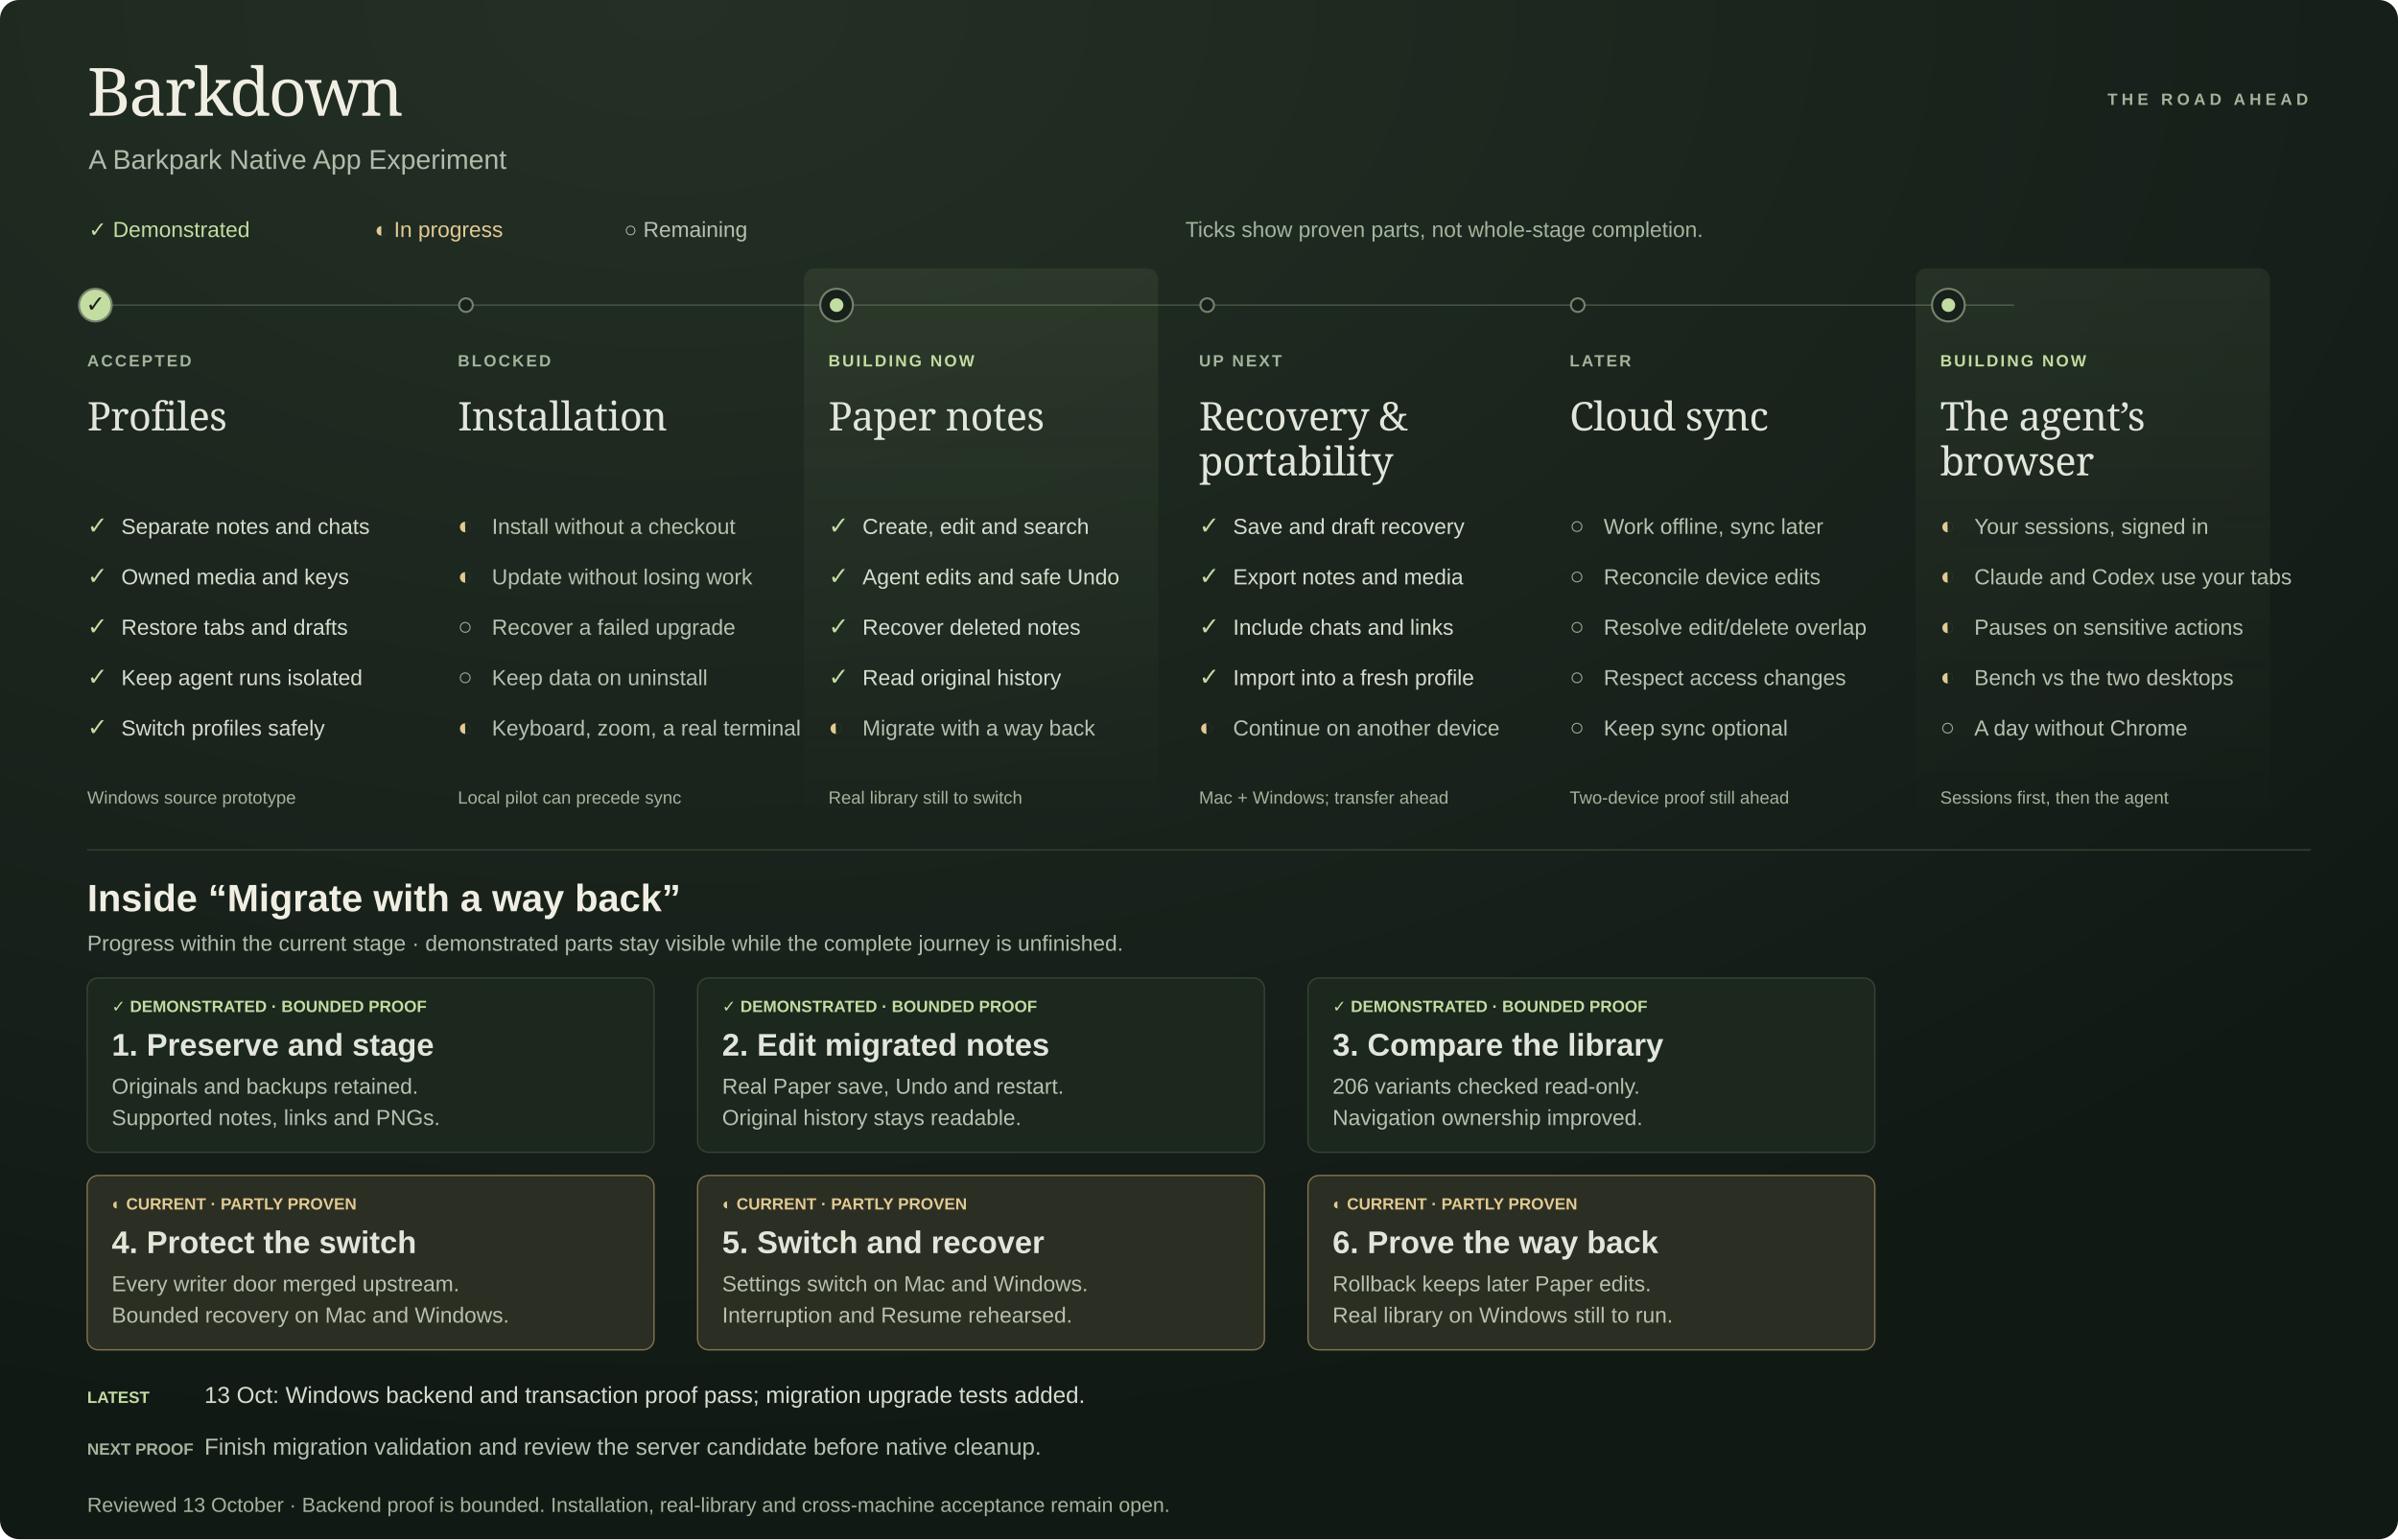
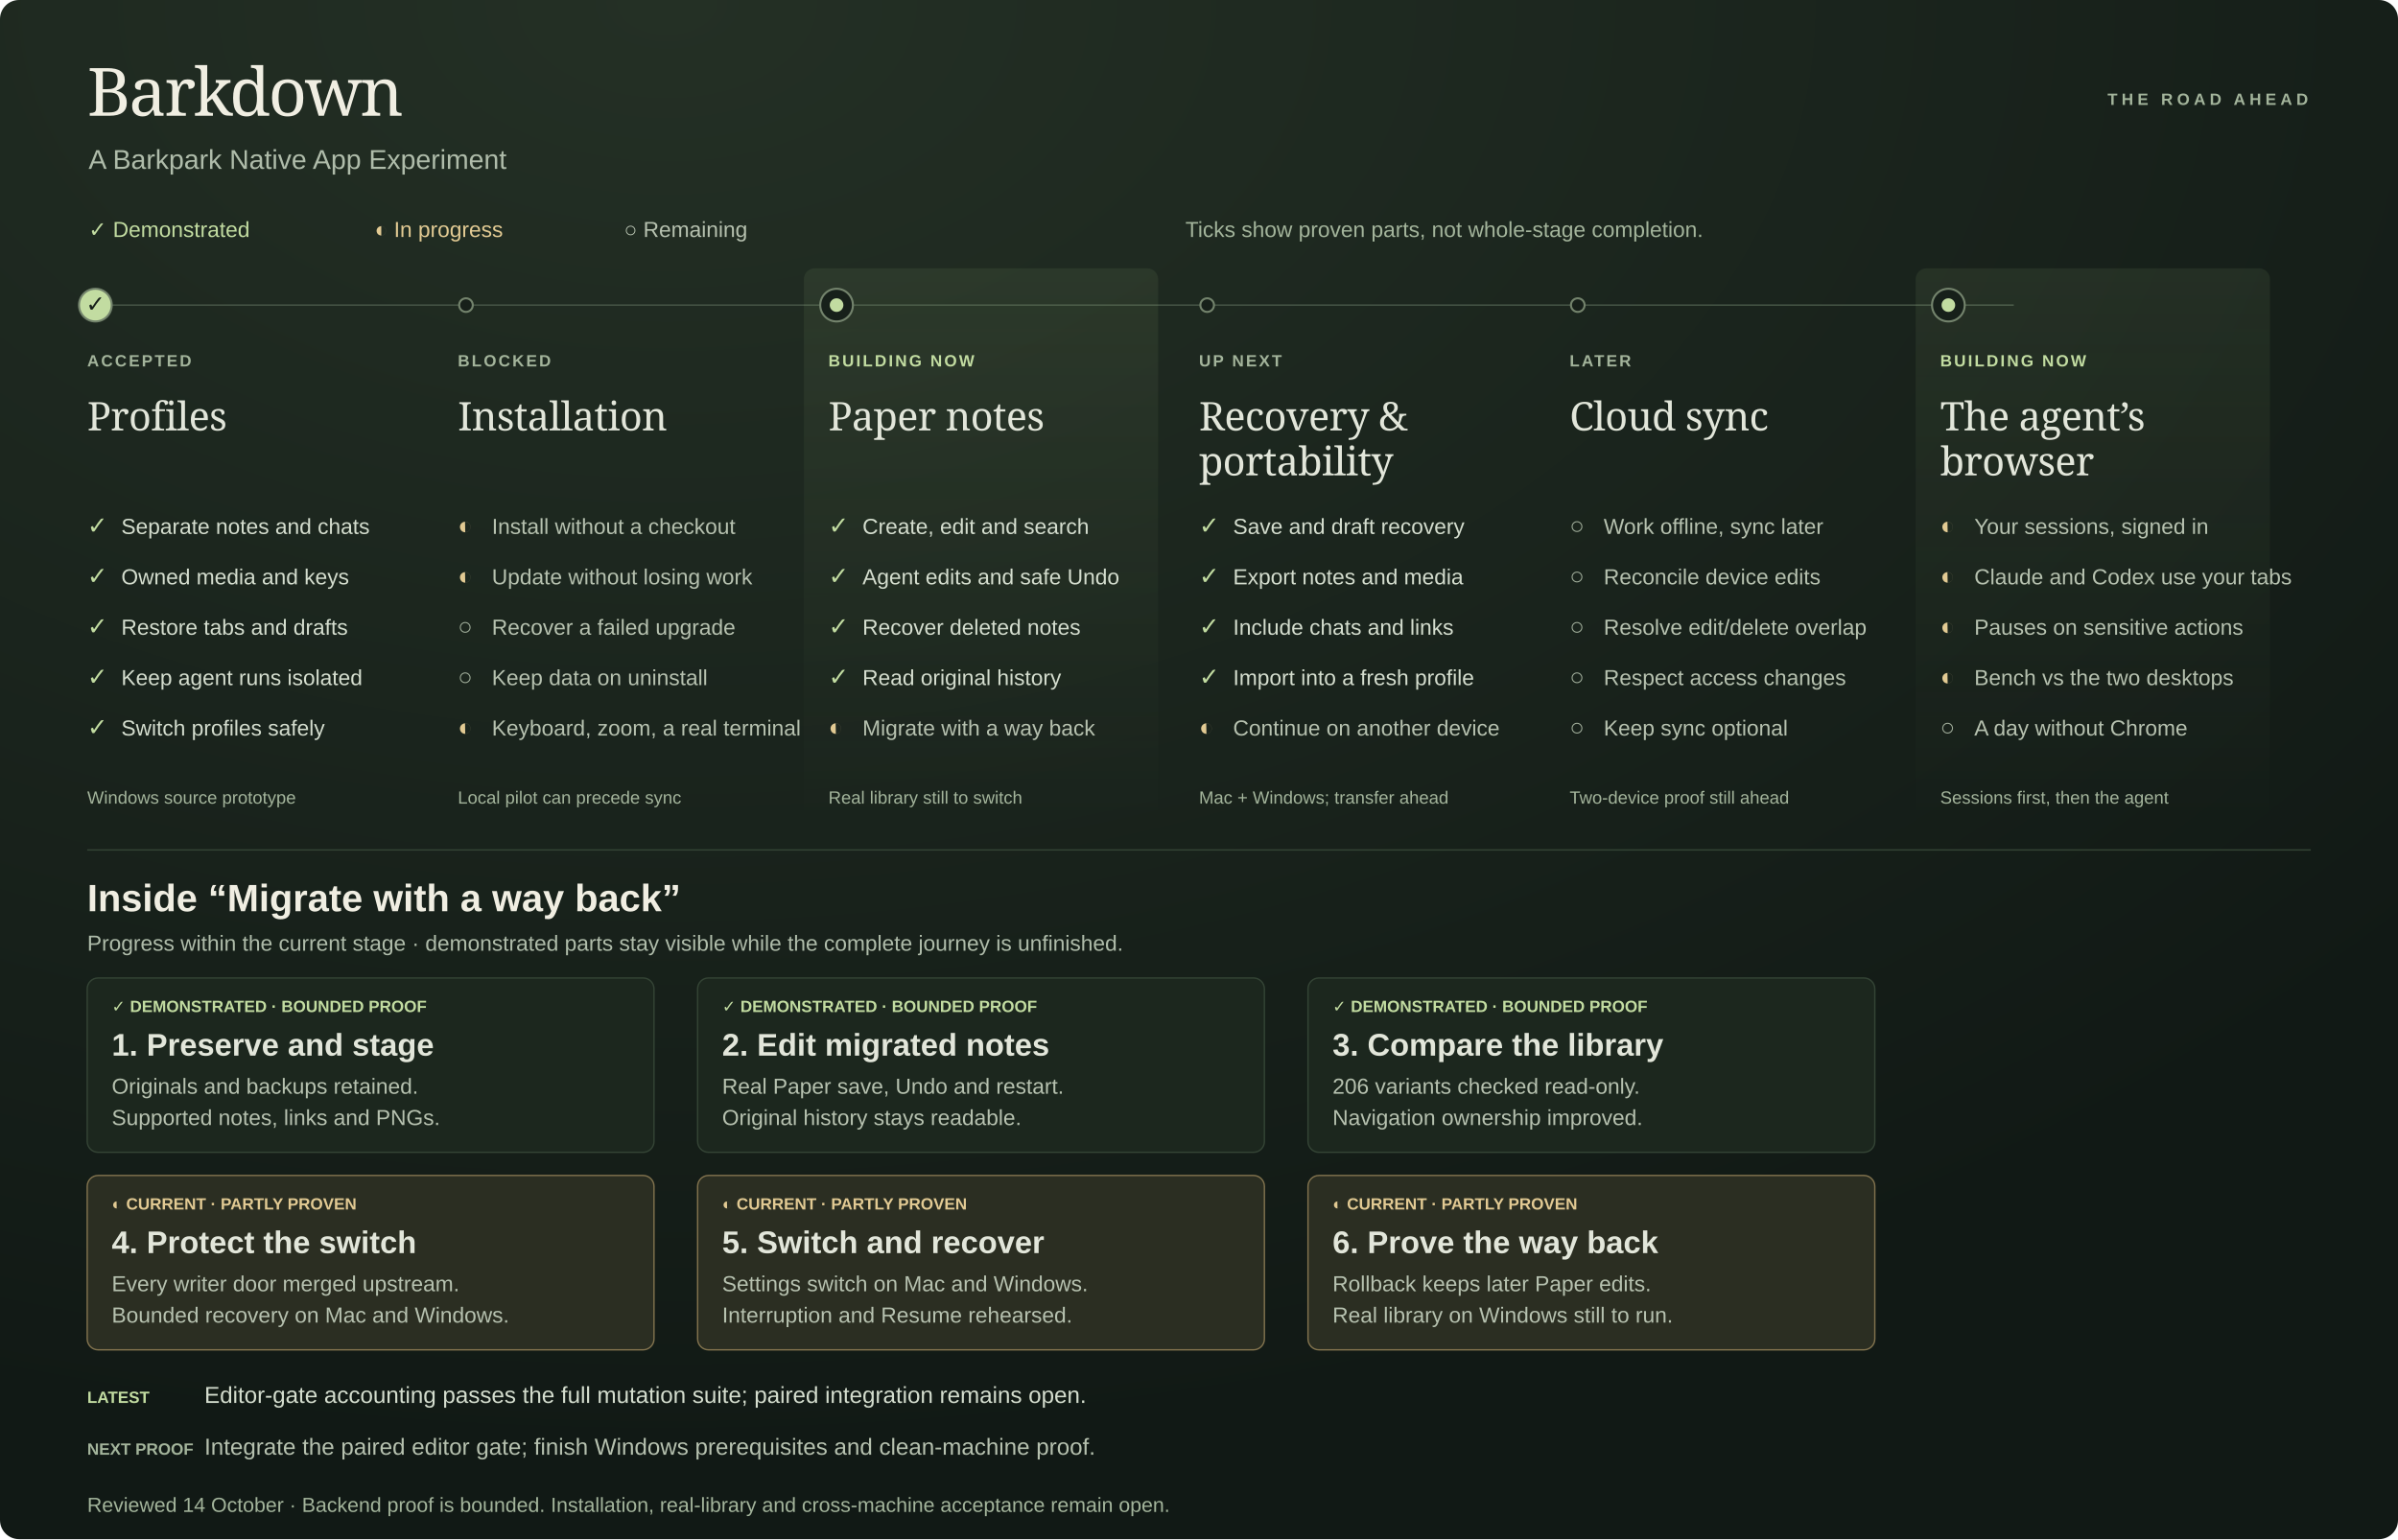
<svg xmlns="http://www.w3.org/2000/svg" width="1760" height="1130" viewBox="0 0 1760 1130" role="img" aria-labelledby="title desc">
  <defs>
    <radialGradient id="background" cx="28%" cy="0%" r="95%">
      <stop stop-color="#243025" />
      <stop offset="1" stop-color="#111915" />
    </radialGradient>
    <linearGradient id="focus" x2="0" y2="1">
      <stop stop-color="#a9c787" stop-opacity=".09" />
      <stop offset="1" stop-color="#a9c787" stop-opacity="0" />
    </linearGradient>
  </defs>
  <g font-family="Segoe UI, Arial, sans-serif">
    <rect width="1760" height="1130" rx="14" fill="url(#background)" />
    <text x="64" y="85" font-family="Georgia, serif" font-size="49" letter-spacing="-1.5" fill="#f0eee2">Barkdown</text>
    <text x="65" y="124" font-size="20" fill="#afbcaa" font-weight="400">A Barkpark Native App Experiment</text>
    <text x="1694" y="77" text-anchor="end" font-size="12" font-weight="600" letter-spacing="3" fill="#a3b49b">THE ROAD AHEAD</text>
    <text x="65" y="174" font-size="16" fill="#c2dca1" font-weight="400">✓  Demonstrated</text>
    <text x="275" y="174" font-size="16" fill="#e2ca93" font-weight="400">◐  In progress</text>
    <text x="458" y="174" font-size="16" fill="#b6c1af" font-weight="400">○  Remaining</text>
    <text x="870" y="174" font-size="16" fill="#a3b49b" font-weight="400">Ticks show proven parts, not whole-stage completion.</text>
    <path d="M70 224H1478" stroke="#475747" stroke-width="1" />
    <g data-phase="P1">
      <circle cx="70" cy="224" r="12" fill="#c2dca1" stroke="#73836c" stroke-width="1.5" />
      <text x="63" y="229" font-size="17" fill="#17201a" font-weight="600">✓</text>
      <text x="64" y="269" font-size="12" letter-spacing="1.5" font-weight="600" fill="#a3b49b">ACCEPTED</text>
      <text x="64" y="316" dy="0" font-family="Georgia, serif" font-size="29" letter-spacing="-.4" fill="#e2e6da">Profiles</text>
      <text x="64" y="392" font-size="18" fill="#c2dca1" font-weight="600">✓</text>
      <text x="89" y="392" font-size="16" fill="#d4ddce" font-weight="400">Separate notes and chats</text>
      <text x="64" y="429" font-size="18" fill="#c2dca1" font-weight="600">✓</text>
      <text x="89" y="429" font-size="16" fill="#d4ddce" font-weight="400">Owned media and keys</text>
      <text x="64" y="466" font-size="18" fill="#c2dca1" font-weight="600">✓</text>
      <text x="89" y="466" font-size="16" fill="#d4ddce" font-weight="400">Restore tabs and drafts</text>
      <text x="64" y="503" font-size="18" fill="#c2dca1" font-weight="600">✓</text>
      <text x="89" y="503" font-size="16" fill="#d4ddce" font-weight="400">Keep agent runs isolated</text>
      <text x="64" y="540" font-size="18" fill="#c2dca1" font-weight="600">✓</text>
      <text x="89" y="540" font-size="16" fill="#d4ddce" font-weight="400">Switch profiles safely</text>
      <text x="64" y="590" font-size="13" fill="#a3b49b" font-weight="400">Windows source prototype</text>
    </g>
    <g data-phase="P5">
      <circle cx="342" cy="224" r="5" fill="#17201a" stroke="#73836c" stroke-width="1.5" />
      <text x="336" y="269" font-size="12" letter-spacing="1.5" font-weight="600" fill="#a3b49b">BLOCKED</text>
      <text x="336" y="316" dy="0" font-family="Georgia, serif" font-size="29" letter-spacing="-.4" fill="#e2e6da">Installation</text>
      <text x="336" y="392" font-size="18" fill="#e2ca93" font-weight="600">◐</text>
      <text x="361" y="392" font-size="16" fill="#b6c1af" font-weight="400">Install without a checkout</text>
      <text x="336" y="429" font-size="18" fill="#e2ca93" font-weight="600">◐</text>
      <text x="361" y="429" font-size="16" fill="#b6c1af" font-weight="400">Update without losing work</text>
      <text x="336" y="466" font-size="18" fill="#9fac99" font-weight="600">○</text>
      <text x="361" y="466" font-size="16" fill="#b6c1af" font-weight="400">Recover a failed upgrade</text>
      <text x="336" y="503" font-size="18" fill="#9fac99" font-weight="600">○</text>
      <text x="361" y="503" font-size="16" fill="#b6c1af" font-weight="400">Keep data on uninstall</text>
      <text x="336" y="540" font-size="18" fill="#e2ca93" font-weight="600">◐</text>
      <text x="361" y="540" font-size="16" fill="#b6c1af" font-weight="400">Keyboard, zoom, a real terminal</text>
      <text x="336" y="590" font-size="13" fill="#a3b49b" font-weight="400">Local pilot can precede sync</text>
    </g>
    <g data-phase="P2">
      <rect x="590" y="197" width="260" height="410" rx="8" fill="url(#focus)" />
      <circle cx="614" cy="224" r="12" fill="#17201a" stroke="#73836c" stroke-width="1.5" />
      <circle cx="614" cy="224" r="5" fill="#c2dca1" />
      <text x="608" y="269" font-size="12" letter-spacing="1.5" font-weight="600" fill="#c2dca1">BUILDING NOW</text>
      <text x="608" y="316" dy="0" font-family="Georgia, serif" font-size="29" letter-spacing="-.4" fill="#e2e6da">Paper notes</text>
      <text x="608" y="392" font-size="18" fill="#c2dca1" font-weight="600">✓</text>
      <text x="633" y="392" font-size="16" fill="#d4ddce" font-weight="400">Create, edit and search</text>
      <text x="608" y="429" font-size="18" fill="#c2dca1" font-weight="600">✓</text>
      <text x="633" y="429" font-size="16" fill="#d4ddce" font-weight="400">Agent edits and safe Undo</text>
      <text x="608" y="466" font-size="18" fill="#c2dca1" font-weight="600">✓</text>
      <text x="633" y="466" font-size="16" fill="#d4ddce" font-weight="400">Recover deleted notes</text>
      <text x="608" y="503" font-size="18" fill="#c2dca1" font-weight="600">✓</text>
      <text x="633" y="503" font-size="16" fill="#d4ddce" font-weight="400">Read original history</text>
      <text x="608" y="540" font-size="18" fill="#e2ca93" font-weight="600">◐</text>
      <text x="633" y="540" font-size="16" fill="#b6c1af" font-weight="400">Migrate with a way back</text>
      <text x="608" y="590" font-size="13" fill="#a3b49b" font-weight="400">Real library still to switch</text>
    </g>
    <g data-phase="P3">
      <circle cx="886" cy="224" r="5" fill="#17201a" stroke="#73836c" stroke-width="1.5" />
      <text x="880" y="269" font-size="12" letter-spacing="1.5" font-weight="600" fill="#a3b49b">UP NEXT</text>
      <text x="880" y="316" dy="0" font-family="Georgia, serif" font-size="29" letter-spacing="-.4" fill="#e2e6da">Recovery &amp;</text>
      <text x="880" y="316" dy="33" font-family="Georgia, serif" font-size="29" letter-spacing="-.4" fill="#e2e6da">portability</text>
      <text x="880" y="392" font-size="18" fill="#c2dca1" font-weight="600">✓</text>
      <text x="905" y="392" font-size="16" fill="#d4ddce" font-weight="400">Save and draft recovery</text>
      <text x="880" y="429" font-size="18" fill="#c2dca1" font-weight="600">✓</text>
      <text x="905" y="429" font-size="16" fill="#d4ddce" font-weight="400">Export notes and media</text>
      <text x="880" y="466" font-size="18" fill="#c2dca1" font-weight="600">✓</text>
      <text x="905" y="466" font-size="16" fill="#d4ddce" font-weight="400">Include chats and links</text>
      <text x="880" y="503" font-size="18" fill="#c2dca1" font-weight="600">✓</text>
      <text x="905" y="503" font-size="16" fill="#d4ddce" font-weight="400">Import into a fresh profile</text>
      <text x="880" y="540" font-size="18" fill="#e2ca93" font-weight="600">◐</text>
      <text x="905" y="540" font-size="16" fill="#b6c1af" font-weight="400">Continue on another device</text>
      <text x="880" y="590" font-size="13" fill="#a3b49b" font-weight="400">Mac + Windows; transfer ahead</text>
    </g>
    <g data-phase="P4">
      <circle cx="1158" cy="224" r="5" fill="#17201a" stroke="#73836c" stroke-width="1.5" />
      <text x="1152" y="269" font-size="12" letter-spacing="1.5" font-weight="600" fill="#a3b49b">LATER</text>
      <text x="1152" y="316" dy="0" font-family="Georgia, serif" font-size="29" letter-spacing="-.4" fill="#e2e6da">Cloud sync</text>
      <text x="1152" y="392" font-size="18" fill="#9fac99" font-weight="600">○</text>
      <text x="1177" y="392" font-size="16" fill="#b6c1af" font-weight="400">Work offline, sync later</text>
      <text x="1152" y="429" font-size="18" fill="#9fac99" font-weight="600">○</text>
      <text x="1177" y="429" font-size="16" fill="#b6c1af" font-weight="400">Reconcile device edits</text>
      <text x="1152" y="466" font-size="18" fill="#9fac99" font-weight="600">○</text>
      <text x="1177" y="466" font-size="16" fill="#b6c1af" font-weight="400">Resolve edit/delete overlap</text>
      <text x="1152" y="503" font-size="18" fill="#9fac99" font-weight="600">○</text>
      <text x="1177" y="503" font-size="16" fill="#b6c1af" font-weight="400">Respect access changes</text>
      <text x="1152" y="540" font-size="18" fill="#9fac99" font-weight="600">○</text>
      <text x="1177" y="540" font-size="16" fill="#b6c1af" font-weight="400">Keep sync optional</text>
      <text x="1152" y="590" font-size="13" fill="#a3b49b" font-weight="400">Two-device proof still ahead</text>
    </g>
    <g data-phase="P6">
      <rect x="1406" y="197" width="260" height="410" rx="8" fill="url(#focus)" />
      <circle cx="1430" cy="224" r="12" fill="#17201a" stroke="#73836c" stroke-width="1.5" />
      <circle cx="1430" cy="224" r="5" fill="#c2dca1" />
      <text x="1424" y="269" font-size="12" letter-spacing="1.5" font-weight="600" fill="#c2dca1">BUILDING NOW</text>
      <text x="1424" y="316" dy="0" font-family="Georgia, serif" font-size="29" letter-spacing="-.4" fill="#e2e6da">The agent’s</text>
      <text x="1424" y="316" dy="33" font-family="Georgia, serif" font-size="29" letter-spacing="-.4" fill="#e2e6da">browser</text>
      <text x="1424" y="392" font-size="18" fill="#e2ca93" font-weight="600">◐</text>
      <text x="1449" y="392" font-size="16" fill="#b6c1af" font-weight="400">Your sessions, signed in</text>
      <text x="1424" y="429" font-size="18" fill="#e2ca93" font-weight="600">◐</text>
      <text x="1449" y="429" font-size="16" fill="#b6c1af" font-weight="400">Claude and Codex use your tabs</text>
      <text x="1424" y="466" font-size="18" fill="#e2ca93" font-weight="600">◐</text>
      <text x="1449" y="466" font-size="16" fill="#b6c1af" font-weight="400">Pauses on sensitive actions</text>
      <text x="1424" y="503" font-size="18" fill="#e2ca93" font-weight="600">◐</text>
      <text x="1449" y="503" font-size="16" fill="#b6c1af" font-weight="400">Bench vs the two desktops</text>
      <text x="1424" y="540" font-size="18" fill="#9fac99" font-weight="600">○</text>
      <text x="1449" y="540" font-size="16" fill="#b6c1af" font-weight="400">A day without Chrome</text>
      <text x="1424" y="590" font-size="13" fill="#a3b49b" font-weight="400">Sessions first, then the agent</text>
    </g>
    <path d="M64 624H1696" stroke="#344435" />
    <text x="64" y="669" font-size="28" fill="#f0eee2" font-weight="600">Inside “Migrate with a way back”</text>
    <text x="64" y="698" font-size="16" fill="#afbcaa" font-weight="400">Progress within the current stage · demonstrated parts stay visible while the complete journey is unfinished.</text>
    <g data-migration-step="1">
      <rect x="64" y="718" width="416" height="128" rx="8" fill="#1c271e" stroke="#344435" />
      <text x="82" y="743" font-size="12" fill="#c2dca1" font-weight="600">✓  DEMONSTRATED · BOUNDED PROOF</text>
      <text x="82" y="775" font-size="23" fill="#e2e6da" font-weight="600">1. Preserve and stage</text>
      <text x="82" y="803" font-size="16" fill="#b6c1af" font-weight="400">Originals and backups retained.</text>
      <text x="82" y="826" font-size="16" fill="#b6c1af" font-weight="400">Supported notes, links and PNGs.</text>
    </g>
    <g data-migration-step="2">
      <rect x="512" y="718" width="416" height="128" rx="8" fill="#1c271e" stroke="#344435" />
      <text x="530" y="743" font-size="12" fill="#c2dca1" font-weight="600">✓  DEMONSTRATED · BOUNDED PROOF</text>
      <text x="530" y="775" font-size="23" fill="#e2e6da" font-weight="600">2. Edit migrated notes</text>
      <text x="530" y="803" font-size="16" fill="#b6c1af" font-weight="400">Real Paper save, Undo and restart.</text>
      <text x="530" y="826" font-size="16" fill="#b6c1af" font-weight="400">Original history stays readable.</text>
    </g>
    <g data-migration-step="3">
      <rect x="960" y="718" width="416" height="128" rx="8" fill="#1c271e" stroke="#344435" />
      <text x="978" y="743" font-size="12" fill="#c2dca1" font-weight="600">✓  DEMONSTRATED · BOUNDED PROOF</text>
      <text x="978" y="775" font-size="23" fill="#e2e6da" font-weight="600">3. Compare the library</text>
      <text x="978" y="803" font-size="16" fill="#b6c1af" font-weight="400">206 variants checked read-only.</text>
      <text x="978" y="826" font-size="16" fill="#b6c1af" font-weight="400">Navigation ownership improved.</text>
    </g>
    <g data-migration-step="4">
      <rect x="64" y="863" width="416" height="128" rx="8" fill="#2b2e22" stroke="#82734e" />
      <text x="82" y="888" font-size="12" fill="#e2ca93" font-weight="600">◐  CURRENT · PARTLY PROVEN</text>
      <text x="82" y="920" font-size="23" fill="#e2e6da" font-weight="600">4. Protect the switch</text>
      <text x="82" y="948" font-size="16" fill="#b6c1af" font-weight="400">Every writer door merged upstream.</text>
      <text x="82" y="971" font-size="16" fill="#b6c1af" font-weight="400">Bounded recovery on Mac and Windows.</text>
    </g>
    <g data-migration-step="5">
      <rect x="512" y="863" width="416" height="128" rx="8" fill="#2b2e22" stroke="#82734e" />
      <text x="530" y="888" font-size="12" fill="#e2ca93" font-weight="600">◐  CURRENT · PARTLY PROVEN</text>
      <text x="530" y="920" font-size="23" fill="#e2e6da" font-weight="600">5. Switch and recover</text>
      <text x="530" y="948" font-size="16" fill="#b6c1af" font-weight="400">Settings switch on Mac and Windows.</text>
      <text x="530" y="971" font-size="16" fill="#b6c1af" font-weight="400">Interruption and Resume rehearsed.</text>
    </g>
    <g data-migration-step="6">
      <rect x="960" y="863" width="416" height="128" rx="8" fill="#2b2e22" stroke="#82734e" />
      <text x="978" y="888" font-size="12" fill="#e2ca93" font-weight="600">◐  CURRENT · PARTLY PROVEN</text>
      <text x="978" y="920" font-size="23" fill="#e2e6da" font-weight="600">6. Prove the way back</text>
      <text x="978" y="948" font-size="16" fill="#b6c1af" font-weight="400">Rollback keeps later Paper edits.</text>
      <text x="978" y="971" font-size="16" fill="#b6c1af" font-weight="400">Real library on Windows still to run.</text>
    </g>
    <text x="64" y="1030" font-size="12" fill="#c2dca1" font-weight="600">LATEST</text>
-     <text x="150" y="1030" font-size="17" fill="#d4ddce" font-weight="400">13 Oct: Windows backend and transaction proof pass; migration upgrade tests added.</text>
+     <text x="150" y="1030" font-size="17" fill="#d4ddce" font-weight="400">Editor-gate accounting passes the full mutation suite; paired integration remains open.</text>
    <text x="64" y="1068" font-size="12" fill="#a3b49b" font-weight="600">NEXT PROOF</text>
-     <text x="150" y="1068" font-size="17" fill="#b6c1af" font-weight="400">Finish migration validation and review the server candidate before native cleanup.</text>
-     <text x="64" y="1110" font-size="15" fill="#a3b49b" font-weight="400">Reviewed 13 October · Backend proof is bounded. Installation, real-library and cross-machine acceptance remain open.</text>
+     <text x="150" y="1068" font-size="17" fill="#b6c1af" font-weight="400">Integrate the paired editor gate; finish Windows prerequisites and clean-machine proof.</text>
+     <text x="64" y="1110" font-size="15" fill="#a3b49b" font-weight="400">Reviewed 14 October · Backend proof is bounded. Installation, real-library and cross-machine acceptance remain open.</text>
  </g>
</svg>
